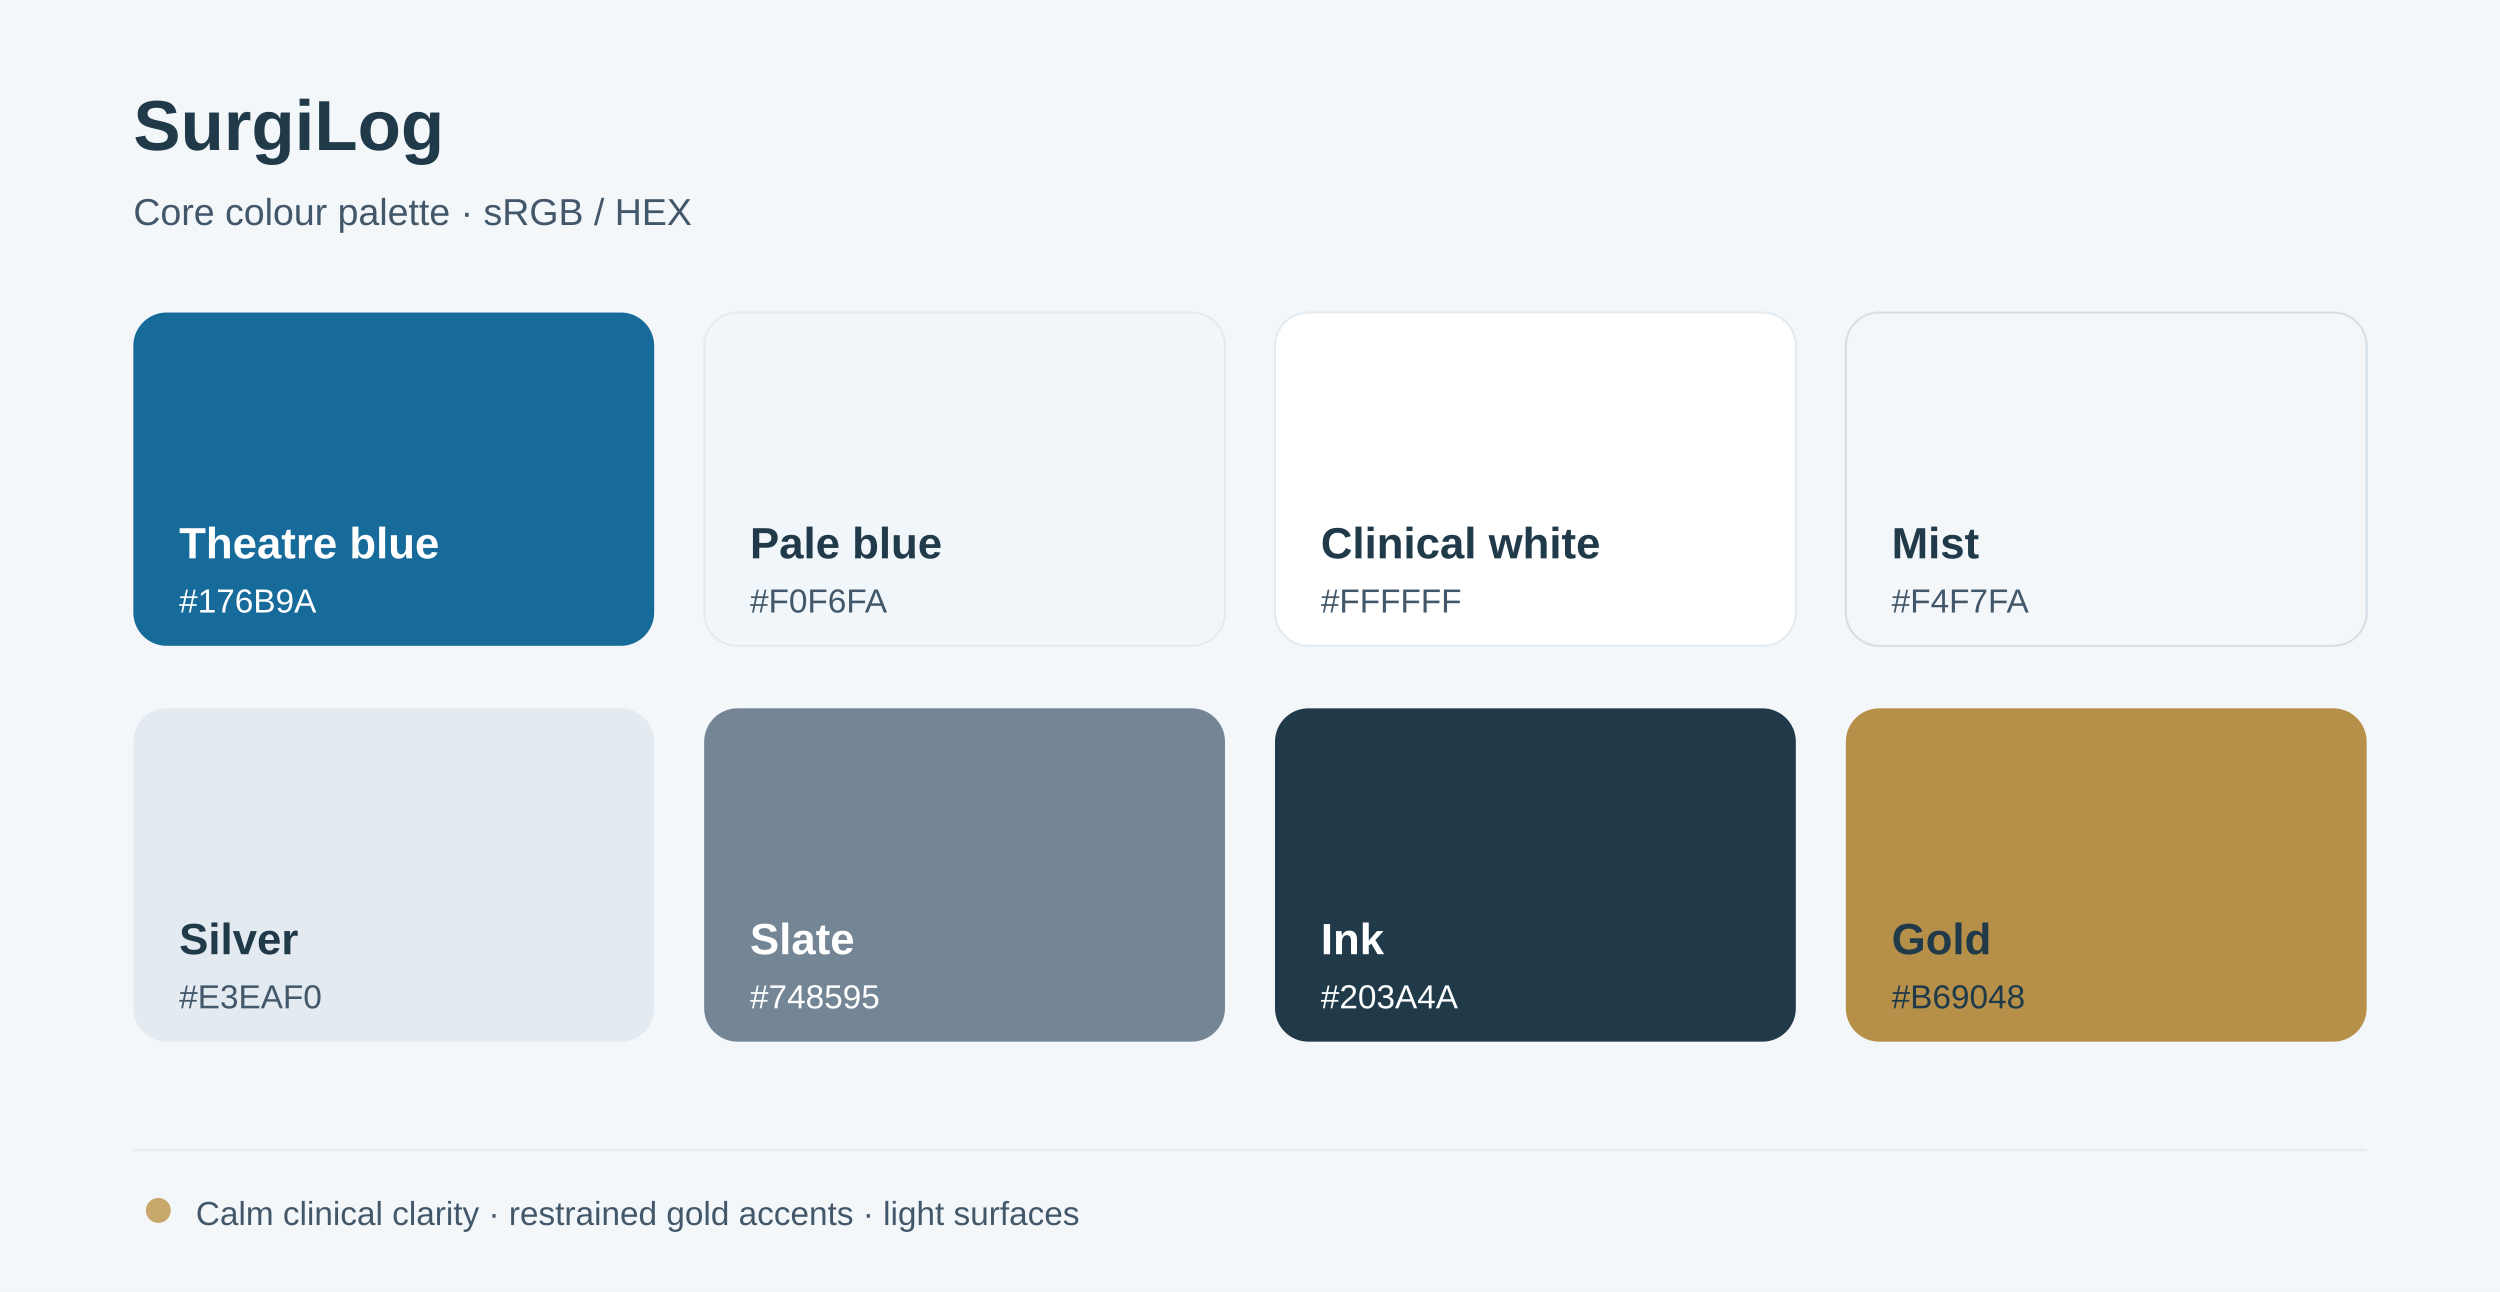
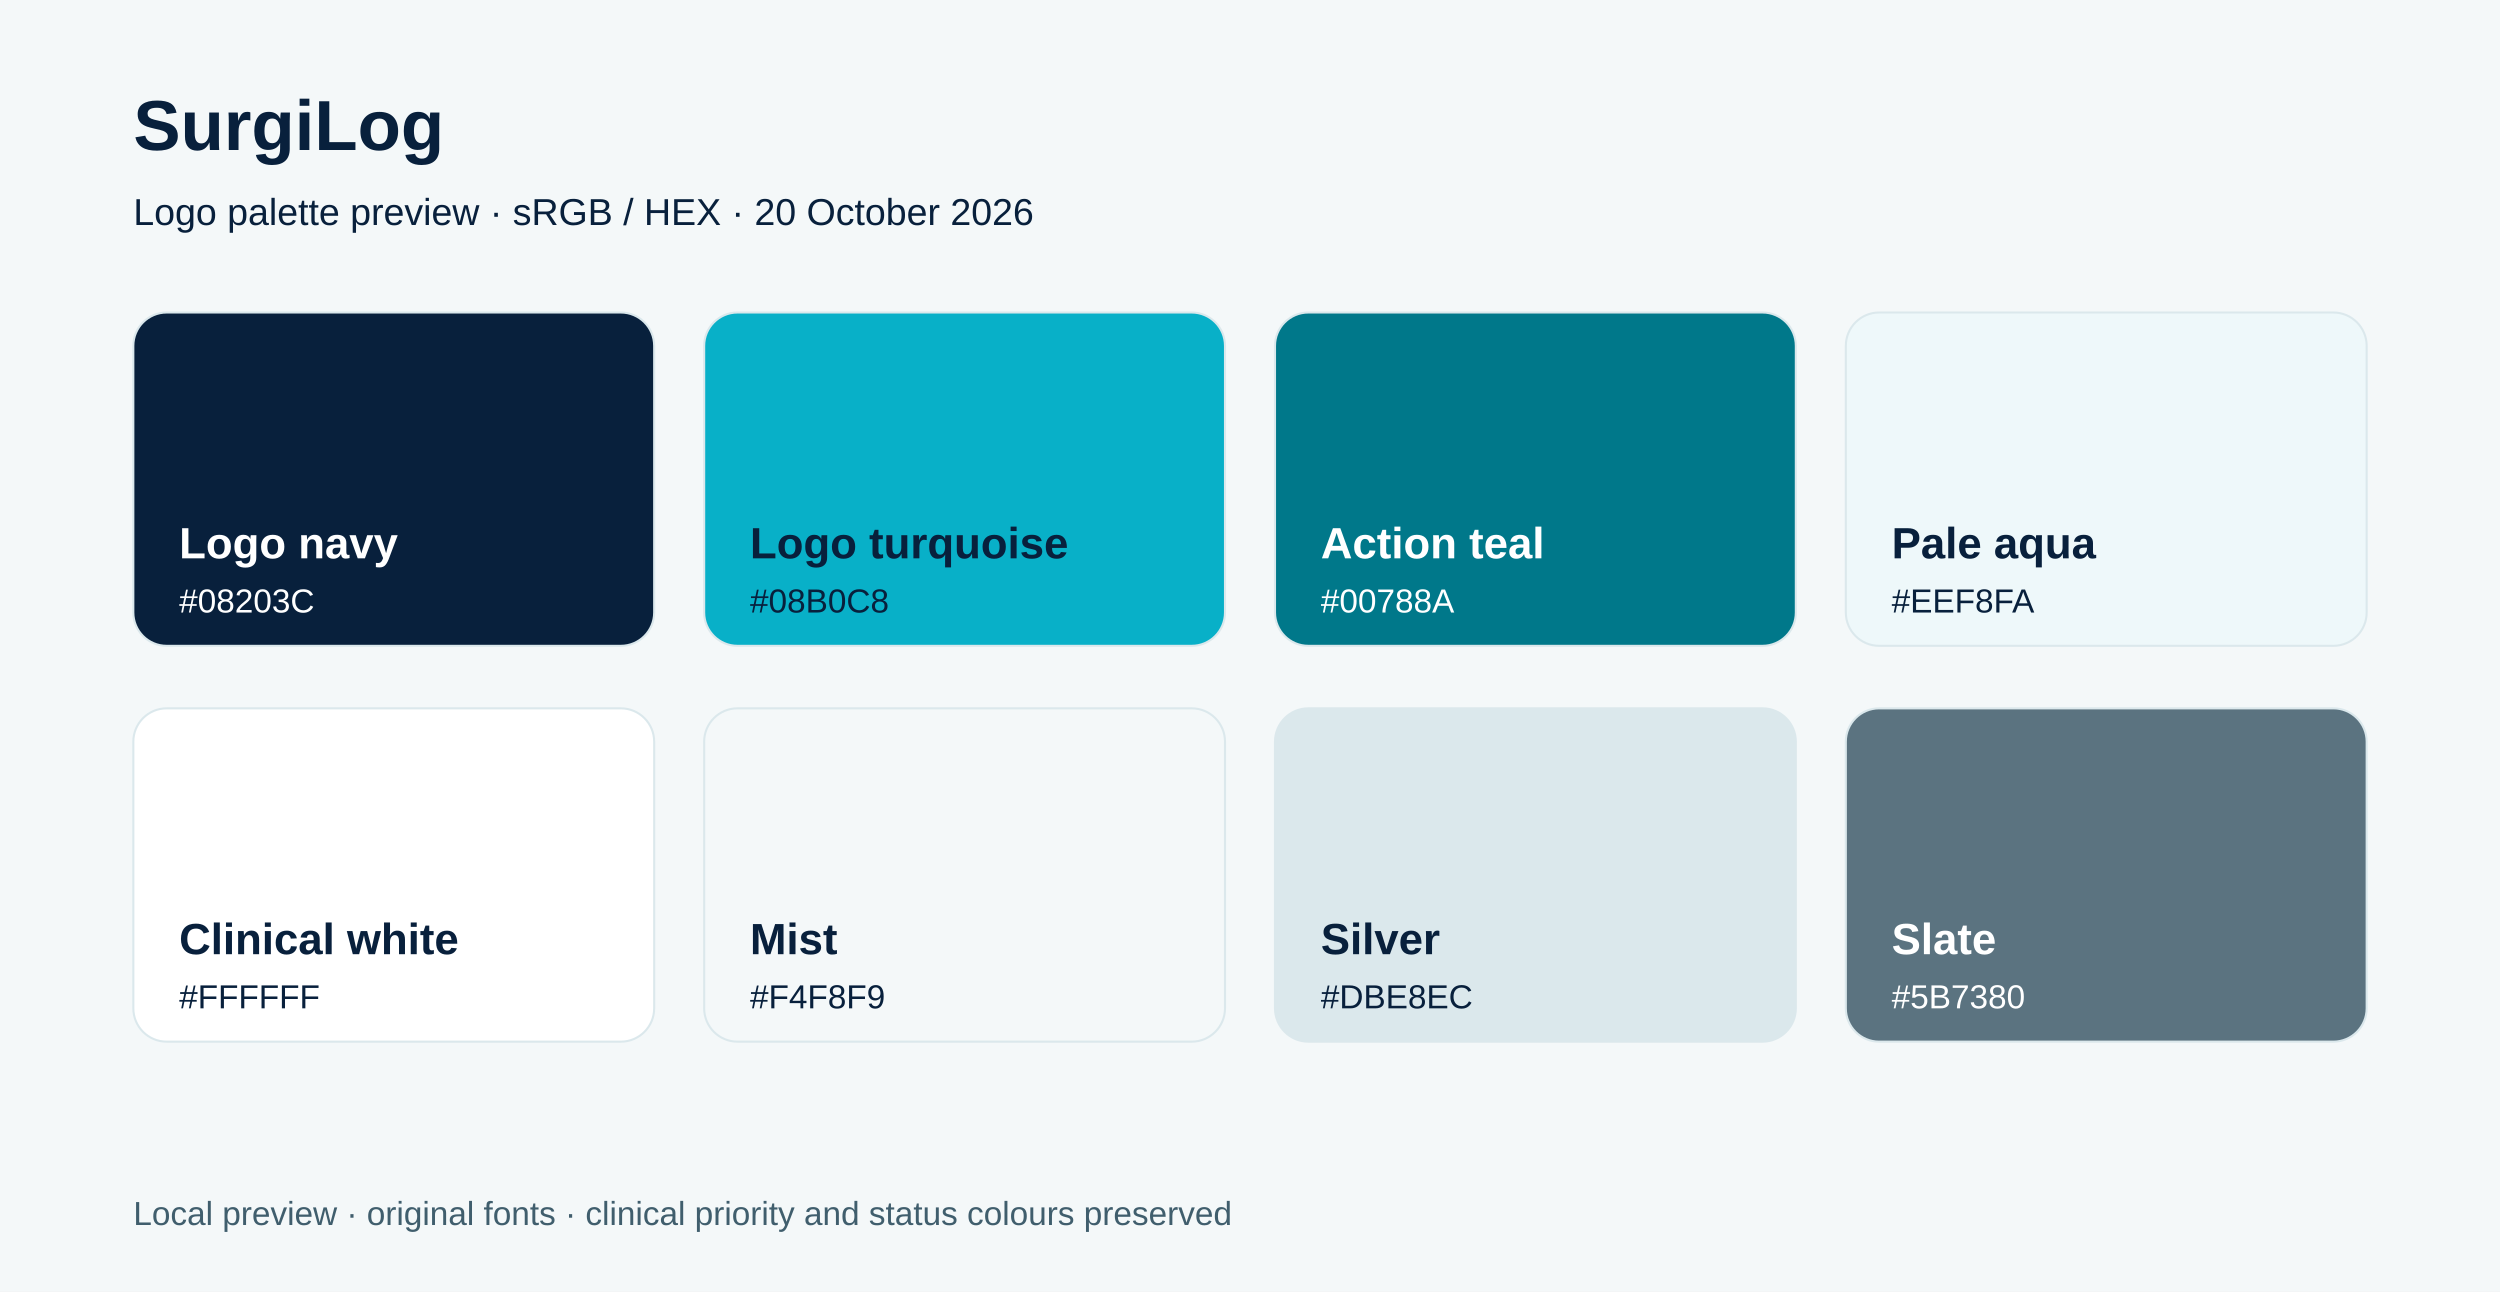
<svg xmlns="http://www.w3.org/2000/svg" width="1200" height="620" viewBox="0 0 1200 620" role="img" aria-labelledby="title description">
-   <rect width="1200" height="620" fill="#f4f7fa" />
-   <text x="64" y="72" fill="#203a4a" font-family="Manrope, Arial, sans-serif" font-size="34" font-weight="800">SurgiLog</text>
-   <text x="64" y="108" fill="#42586a" font-family="DM Sans, Arial, sans-serif" font-size="18">Core colour palette · sRGB / HEX</text>
+   <rect width="1200" height="620" fill="#F4F8F9" />
+   <g font-family="Manrope, Arial, sans-serif" fill="#08203C">
+     <text x="64" y="72" font-size="34" font-weight="800">SurgiLog</text>
+     <text x="64" y="108" font-size="18">Logo palette preview · sRGB / HEX · 20 October 2026</text>
+   </g>
  <g font-family="DM Sans, Arial, sans-serif">
    <g transform="translate(64 150)">
-       <rect width="250" height="160" rx="16" fill="#176b9a" />
-       <text x="22" y="118" fill="#ffffff" font-size="21" font-weight="600">Theatre blue</text>
-       <text x="22" y="144" fill="#ffffff" font-size="16">#176B9A</text>
+       <rect width="250" height="160" rx="16" fill="#08203C" stroke="#DBE8EC" />
+       <text x="22" y="118" fill="white" font-size="21" font-weight="600">Logo navy</text>
+       <text x="22" y="144" fill="white" font-size="16">#08203C</text>
    </g>
    <g transform="translate(338 150)">
-       <rect width="250" height="160" rx="16" fill="#f0f6fa" stroke="#e3eaf0" />
-       <text x="22" y="118" fill="#203a4a" font-size="21" font-weight="600">Pale blue</text>
-       <text x="22" y="144" fill="#42586a" font-size="16">#F0F6FA</text>
+       <rect width="250" height="160" rx="16" fill="#08B0C8" stroke="#DBE8EC" />
+       <text x="22" y="118" fill="#08203C" font-size="21" font-weight="600">Logo turquoise</text>
+       <text x="22" y="144" fill="#08203C" font-size="16">#08B0C8</text>
    </g>
    <g transform="translate(612 150)">
-       <rect width="250" height="160" rx="16" fill="#ffffff" stroke="#e3eaf0" />
-       <text x="22" y="118" fill="#203a4a" font-size="21" font-weight="600">Clinical white</text>
-       <text x="22" y="144" fill="#42586a" font-size="16">#FFFFFF</text>
+       <rect width="250" height="160" rx="16" fill="#00788A" stroke="#DBE8EC" />
+       <text x="22" y="118" fill="white" font-size="21" font-weight="600">Action teal</text>
+       <text x="22" y="144" fill="white" font-size="16">#00788A</text>
    </g>
    <g transform="translate(886 150)">
-       <rect width="250" height="160" rx="16" fill="#f4f7fa" stroke="#d5dfe7" />
-       <text x="22" y="118" fill="#203a4a" font-size="21" font-weight="600">Mist</text>
-       <text x="22" y="144" fill="#42586a" font-size="16">#F4F7FA</text>
+       <rect width="250" height="160" rx="16" fill="#EEF8FA" stroke="#DBE8EC" />
+       <text x="22" y="118" fill="#08203C" font-size="21" font-weight="600">Pale aqua</text>
+       <text x="22" y="144" fill="#08203C" font-size="16">#EEF8FA</text>
    </g>
    <g transform="translate(64 340)">
-       <rect width="250" height="160" rx="16" fill="#e3eaf0" />
-       <text x="22" y="118" fill="#203a4a" font-size="21" font-weight="600">Silver</text>
-       <text x="22" y="144" fill="#42586a" font-size="16">#E3EAF0</text>
+       <rect width="250" height="160" rx="16" fill="#FFFFFF" stroke="#DBE8EC" />
+       <text x="22" y="118" fill="#08203C" font-size="21" font-weight="600">Clinical white</text>
+       <text x="22" y="144" fill="#08203C" font-size="16">#FFFFFF</text>
    </g>
    <g transform="translate(338 340)">
-       <rect width="250" height="160" rx="16" fill="#748595" />
-       <text x="22" y="118" fill="#ffffff" font-size="21" font-weight="600">Slate</text>
-       <text x="22" y="144" fill="#ffffff" font-size="16">#748595</text>
+       <rect width="250" height="160" rx="16" fill="#F4F8F9" stroke="#DBE8EC" />
+       <text x="22" y="118" fill="#08203C" font-size="21" font-weight="600">Mist</text>
+       <text x="22" y="144" fill="#08203C" font-size="16">#F4F8F9</text>
    </g>
    <g transform="translate(612 340)">
-       <rect width="250" height="160" rx="16" fill="#203a4a" />
-       <text x="22" y="118" fill="#ffffff" font-size="21" font-weight="600">Ink</text>
-       <text x="22" y="144" fill="#ffffff" font-size="16">#203A4A</text>
+       <rect width="250" height="160" rx="16" fill="#DBE8EC" stroke="#DBE8EC" />
+       <text x="22" y="118" fill="#08203C" font-size="21" font-weight="600">Silver</text>
+       <text x="22" y="144" fill="#08203C" font-size="16">#DBE8EC</text>
    </g>
    <g transform="translate(886 340)">
-       <rect width="250" height="160" rx="16" fill="#b69048" />
-       <text x="22" y="118" fill="#203a4a" font-size="21" font-weight="600">Gold</text>
-       <text x="22" y="144" fill="#203a4a" font-size="16">#B69048</text>
+       <rect width="250" height="160" rx="16" fill="#5B7380" stroke="#DBE8EC" />
+       <text x="22" y="118" fill="white" font-size="21" font-weight="600">Slate</text>
+       <text x="22" y="144" fill="white" font-size="16">#5B7380</text>
    </g>
  </g>
-   <line x1="64" y1="552" x2="1136" y2="552" stroke="#e3eaf0" />
-   <circle cx="76" cy="581" r="6" fill="#c8a76a" />
-   <text x="94" y="588" fill="#42586a" font-family="DM Sans, Arial, sans-serif" font-size="16">Calm clinical clarity · restrained gold accents · light surfaces</text>
+   <text x="64" y="588" fill="#405E6D" font-family="DM Sans, Arial, sans-serif" font-size="16">Local preview · original fonts · clinical priority and status colours preserved</text>
</svg>
